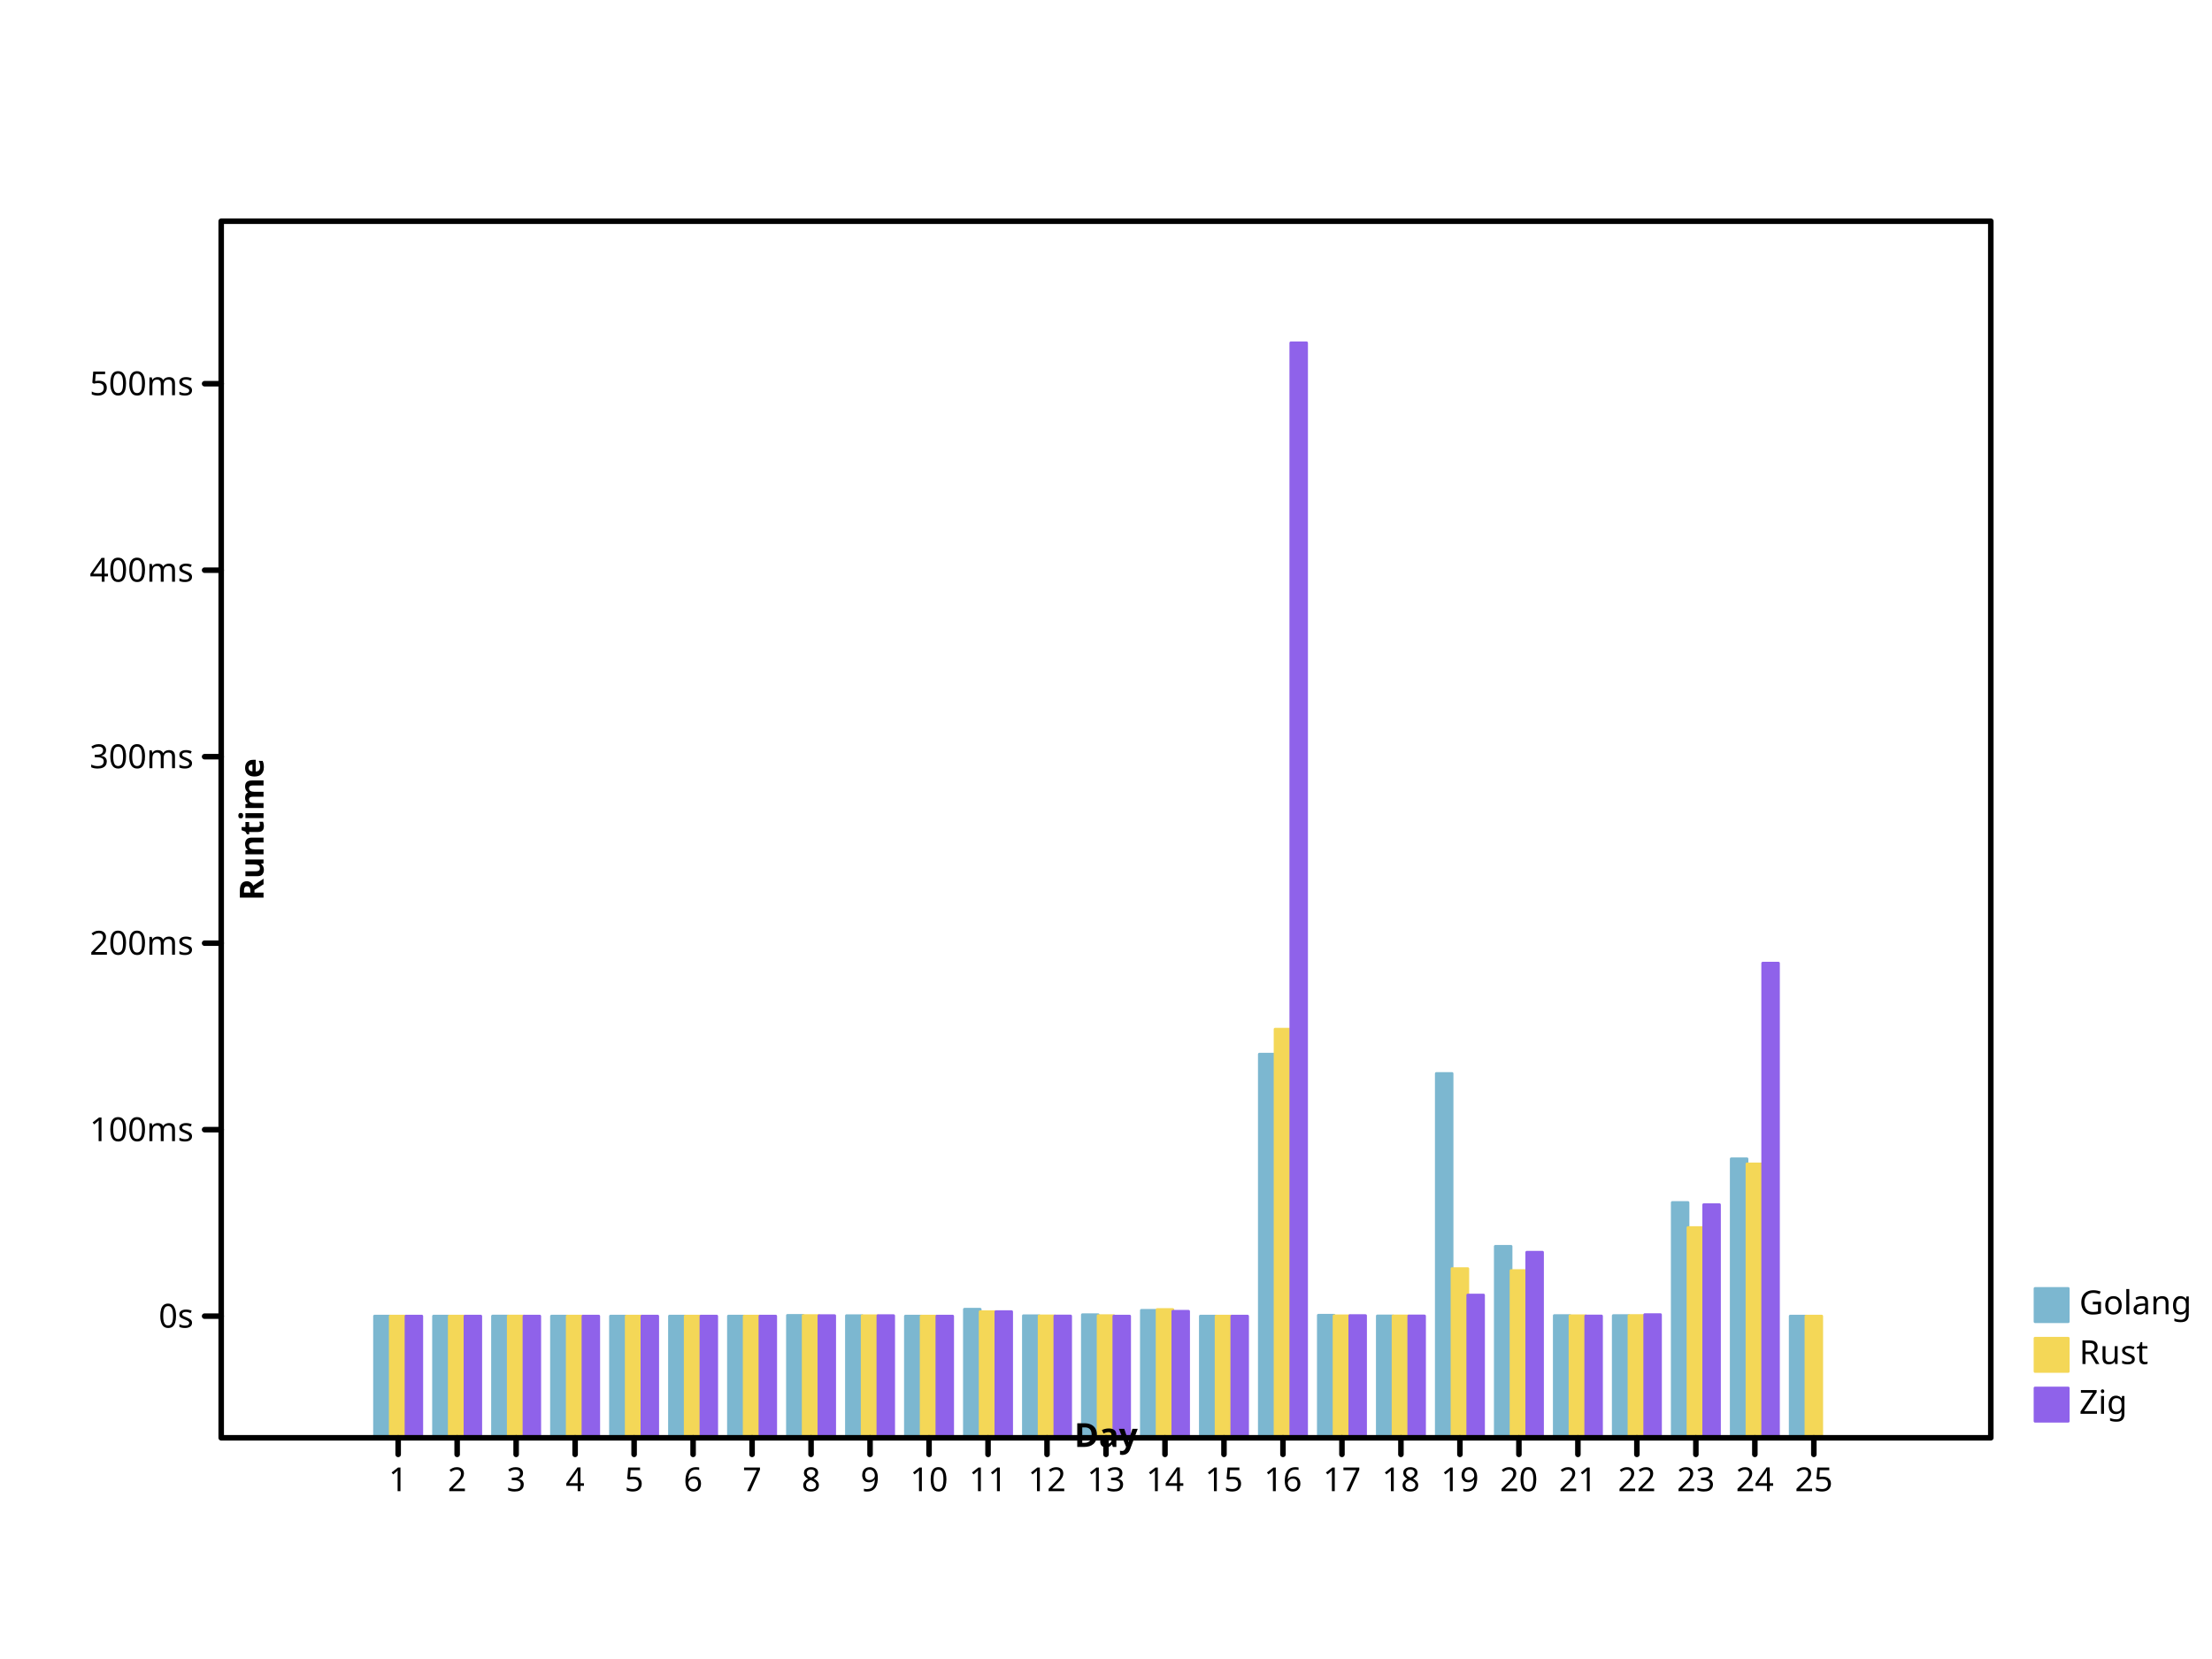
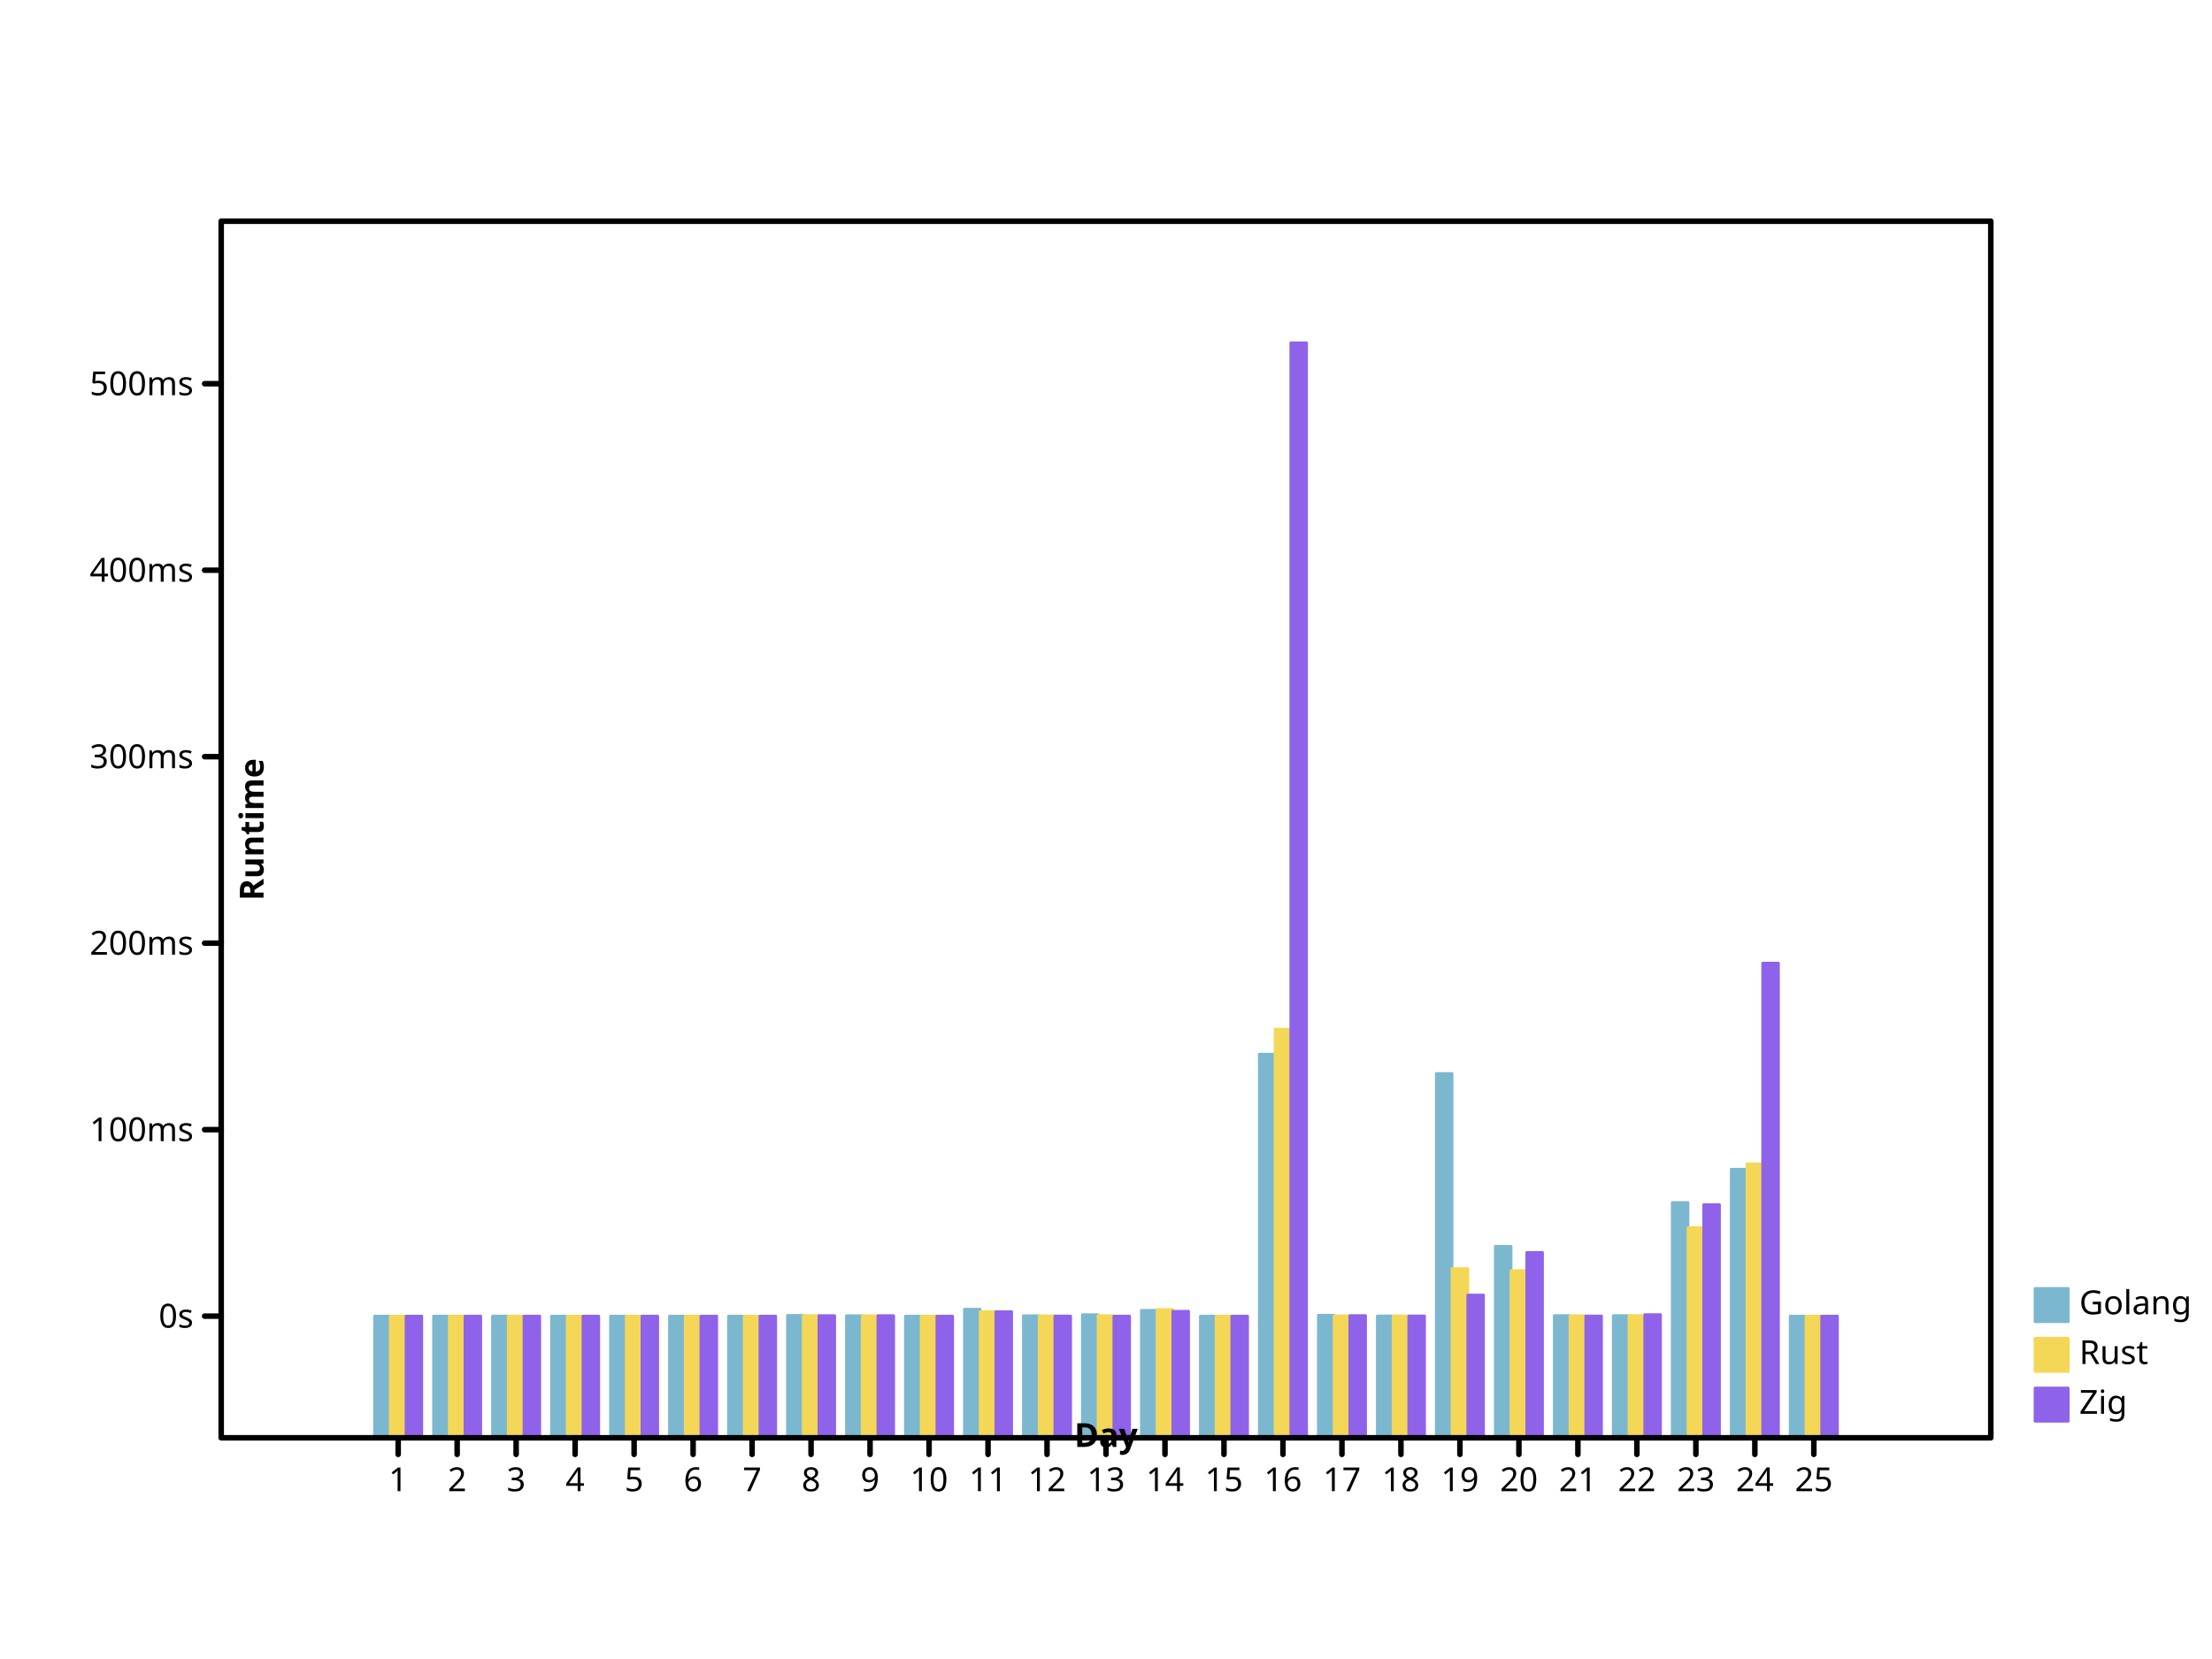
- <svg xmlns="http://www.w3.org/2000/svg" height="600" viewbox="0 0 800 600" preserveAspectRatio="xMidYMid meet" width="800">
+ <svg xmlns="http://www.w3.org/2000/svg" preserveAspectRatio="xMidYMid meet" width="800" height="600" viewbox="0 0 800 600">
  <defs>
-     <marker refY="5" markerUnits="userSpaceOnUse" markerWidth="2%" markerHeight="2%" id="circle" viewBox="0 0 10 10 " refX="5">
-       <circle stroke="black" cx="5" cy="5" r="3" fill="none" />
+     <marker markerUnits="userSpaceOnUse" markerWidth="2%" markerHeight="2%" id="circle" viewBox="0 0 10 10 " refX="5" refY="5">
+       <circle r="3" fill="none" stroke="black" cx="5" cy="5" />
    </marker>
-     <marker refX="5" refY="5" markerUnits="userSpaceOnUse" markerWidth="2%" markerHeight="2%" id="filled-circle" viewBox="0 0 10 10 ">
-       <circle r="3" fill="black" stroke="none" cx="5" cy="5" />
+     <marker id="filled-circle" viewBox="0 0 10 10 " refX="5" refY="5" markerUnits="userSpaceOnUse" markerWidth="2%" markerHeight="2%">
+       <circle stroke="none" cx="5" cy="5" r="3" fill="black" />
    </marker>
-     <marker markerUnits="userSpaceOnUse" markerWidth="2%" markerHeight="2%" id="square" viewBox="0 0 10 10 " refX="5" refY="5">
+     <marker markerWidth="2%" markerHeight="2%" id="square" viewBox="0 0 10 10 " refX="5" refY="5" markerUnits="userSpaceOnUse">
      <rect height="6" fill="none" stroke="black" x="2" y="2" width="6" />
    </marker>
-     <marker id="filled-square" viewBox="0 0 10 10 " refX="5" refY="5" markerUnits="userSpaceOnUse" markerWidth="2%" markerHeight="2%">
-       <rect width="6" height="6" fill="black" stroke="none" x="2" y="2" />
+     <marker refX="5" refY="5" markerUnits="userSpaceOnUse" markerWidth="2%" markerHeight="2%" id="filled-square" viewBox="0 0 10 10 ">
+       <rect height="6" fill="black" stroke="none" x="2" y="2" width="6" />
    </marker>
  </defs>
-   <g fill="hsl(198, 47%, 65%)" stroke="hsl(198, 47%, 65%)" stroke-width="1px" stroke-linecap="round" stroke-linejoin="round" transform="translate(80 520 )scale(1 -1 )">
-     <rect width="5.688889e+00" height="4.400604e+01" vector-effect="non-scaling-stroke" x="5.546667e+01" y="0" />
-     <rect vector-effect="non-scaling-stroke" x="7.680000e+01" y="0" width="5.688889e+00" height="4.400127e+01" />
-     <rect y="0" width="5.688889e+00" height="4.401595e+01" vector-effect="non-scaling-stroke" x="9.813333e+01" />
-     <rect x="1.194667e+02" y="0" width="5.688889e+00" height="4.400598e+01" vector-effect="non-scaling-stroke" />
-     <rect x="1.408000e+02" y="0" width="5.688889e+00" height="4.400321e+01" vector-effect="non-scaling-stroke" />
+   <g stroke-linecap="round" stroke-linejoin="round" transform="translate(80 520 )scale(1 -1 )" fill="hsl(198, 47%, 65%)" stroke="hsl(198, 47%, 65%)" stroke-width="1px">
+     <rect height="4.400604e+01" vector-effect="non-scaling-stroke" x="5.546667e+01" y="0" width="5.688889e+00" />
+     <rect y="0" width="5.688889e+00" height="4.400127e+01" vector-effect="non-scaling-stroke" x="7.680000e+01" />
+     <rect width="5.688889e+00" height="4.401595e+01" vector-effect="non-scaling-stroke" x="9.813333e+01" y="0" />
+     <rect vector-effect="non-scaling-stroke" x="1.194667e+02" y="0" width="5.688889e+00" height="4.400598e+01" />
+     <rect vector-effect="non-scaling-stroke" x="1.408000e+02" y="0" width="5.688889e+00" height="4.400321e+01" />
    <rect height="4.400319e+01" vector-effect="non-scaling-stroke" x="1.621333e+02" y="0" width="5.688889e+00" />
-     <rect vector-effect="non-scaling-stroke" x="1.834667e+02" y="0" width="5.688889e+00" height="4.400958e+01" />
-     <rect x="2.048000e+02" y="0" width="5.688889e+00" height="4.426172e+01" vector-effect="non-scaling-stroke" />
-     <rect height="4.415742e+01" vector-effect="non-scaling-stroke" x="2.261333e+02" y="0" width="5.688889e+00" />
-     <rect height="4.400055e+01" vector-effect="non-scaling-stroke" x="2.474667e+02" y="0" width="5.688889e+00" />
-     <rect height="4.648757e+01" vector-effect="non-scaling-stroke" x="2.688000e+02" y="0" width="5.688889e+00" />
+     <rect y="0" width="5.688889e+00" height="4.400958e+01" vector-effect="non-scaling-stroke" x="1.834667e+02" />
+     <rect vector-effect="non-scaling-stroke" x="2.048000e+02" y="0" width="5.688889e+00" height="4.426172e+01" />
+     <rect width="5.688889e+00" height="4.415742e+01" vector-effect="non-scaling-stroke" x="2.261333e+02" y="0" />
+     <rect vector-effect="non-scaling-stroke" x="2.474667e+02" y="0" width="5.688889e+00" height="4.400055e+01" />
+     <rect vector-effect="non-scaling-stroke" x="2.688000e+02" y="0" width="5.688889e+00" height="4.648757e+01" />
    <rect vector-effect="non-scaling-stroke" x="2.901333e+02" y="0" width="5.688889e+00" height="4.413994e+01" />
-     <rect width="5.688889e+00" height="4.451495e+01" vector-effect="non-scaling-stroke" x="3.114667e+02" y="0" />
-     <rect vector-effect="non-scaling-stroke" x="3.328000e+02" y="0" width="5.688889e+00" height="4.609563e+01" />
-     <rect y="0" width="5.688889e+00" height="4.400128e+01" vector-effect="non-scaling-stroke" x="3.541333e+02" />
-     <rect vector-effect="non-scaling-stroke" x="3.754667e+02" y="0" width="5.688889e+00" height="1.387415e+02" />
-     <rect height="4.431564e+01" vector-effect="non-scaling-stroke" x="3.968000e+02" y="0" width="5.688889e+00" />
-     <rect y="0" width="5.688889e+00" height="4.406368e+01" vector-effect="non-scaling-stroke" x="4.181333e+02" />
+     <rect x="3.114667e+02" y="0" width="5.688889e+00" height="4.451495e+01" vector-effect="non-scaling-stroke" />
+     <rect height="4.609563e+01" vector-effect="non-scaling-stroke" x="3.328000e+02" y="0" width="5.688889e+00" />
+     <rect vector-effect="non-scaling-stroke" x="3.541333e+02" y="0" width="5.688889e+00" height="4.400128e+01" />
+     <rect y="0" width="5.688889e+00" height="1.387415e+02" vector-effect="non-scaling-stroke" x="3.754667e+02" />
+     <rect x="3.968000e+02" y="0" width="5.688889e+00" height="4.431564e+01" vector-effect="non-scaling-stroke" />
+     <rect width="5.688889e+00" height="4.406368e+01" vector-effect="non-scaling-stroke" x="4.181333e+02" y="0" />
    <rect width="5.688889e+00" height="1.317523e+02" vector-effect="non-scaling-stroke" x="4.394667e+02" y="0" />
    <rect x="4.608000e+02" y="0" width="5.688889e+00" height="6.924531e+01" vector-effect="non-scaling-stroke" />
-     <rect vector-effect="non-scaling-stroke" x="4.821333e+02" y="0" width="5.688889e+00" height="4.419128e+01" />
-     <rect vector-effect="non-scaling-stroke" x="5.034667e+02" y="0" width="5.688889e+00" height="4.418540e+01" />
-     <rect height="8.509058e+01" vector-effect="non-scaling-stroke" x="5.248000e+02" y="0" width="5.688889e+00" />
-     <rect height="1.008885e+02" vector-effect="non-scaling-stroke" x="5.461333e+02" y="0" width="5.688889e+00" />
-     <rect height="4.400112e+01" vector-effect="non-scaling-stroke" x="5.674667e+02" y="0" width="5.688889e+00" />
+     <rect x="4.821333e+02" y="0" width="5.688889e+00" height="4.419128e+01" vector-effect="non-scaling-stroke" />
+     <rect y="0" width="5.688889e+00" height="4.418540e+01" vector-effect="non-scaling-stroke" x="5.034667e+02" />
+     <rect vector-effect="non-scaling-stroke" x="5.248000e+02" y="0" width="5.688889e+00" height="8.509058e+01" />
+     <rect width="5.688889e+00" height="9.712261e+01" vector-effect="non-scaling-stroke" x="5.461333e+02" y="0" />
+     <rect x="5.674667e+02" y="0" width="5.688889e+00" height="4.400112e+01" vector-effect="non-scaling-stroke" />
  </g>
-   <g fill="hsl(49, 88%, 65%)" stroke="hsl(49, 88%, 65%)" stroke-width="1px" stroke-linecap="round" stroke-linejoin="round" transform="translate(80 520 )scale(1 -1 )">
-     <rect x="6.115556e+01" y="0" width="5.688889e+00" height="4.400421e+01" vector-effect="non-scaling-stroke" />
-     <rect vector-effect="non-scaling-stroke" x="8.248889e+01" y="0" width="5.688889e+00" height="4.400043e+01" />
-     <rect width="5.688889e+00" height="4.403102e+01" vector-effect="non-scaling-stroke" x="1.038222e+02" y="0" />
-     <rect x="1.251556e+02" y="0" width="5.688889e+00" height="4.400404e+01" vector-effect="non-scaling-stroke" />
-     <rect vector-effect="non-scaling-stroke" x="1.464889e+02" y="0" width="5.688889e+00" height="4.400221e+01" />
-     <rect width="5.688889e+00" height="4.400379e+01" vector-effect="non-scaling-stroke" x="1.678222e+02" y="0" />
-     <rect height="4.400537e+01" vector-effect="non-scaling-stroke" x="1.891556e+02" y="0" width="5.688889e+00" />
+   <g transform="translate(80 520 )scale(1 -1 )" fill="hsl(49, 88%, 65%)" stroke="hsl(49, 88%, 65%)" stroke-width="1px" stroke-linecap="round" stroke-linejoin="round">
+     <rect y="0" width="5.688889e+00" height="4.400421e+01" vector-effect="non-scaling-stroke" x="6.115556e+01" />
+     <rect y="0" width="5.688889e+00" height="4.400043e+01" vector-effect="non-scaling-stroke" x="8.248889e+01" />
+     <rect x="1.038222e+02" y="0" width="5.688889e+00" height="4.403102e+01" vector-effect="non-scaling-stroke" />
+     <rect y="0" width="5.688889e+00" height="4.400404e+01" vector-effect="non-scaling-stroke" x="1.251556e+02" />
+     <rect width="5.688889e+00" height="4.400221e+01" vector-effect="non-scaling-stroke" x="1.464889e+02" y="0" />
+     <rect x="1.678222e+02" y="0" width="5.688889e+00" height="4.400379e+01" vector-effect="non-scaling-stroke" />
+     <rect y="0" width="5.688889e+00" height="4.400537e+01" vector-effect="non-scaling-stroke" x="1.891556e+02" />
    <rect vector-effect="non-scaling-stroke" x="2.104889e+02" y="0" width="5.688889e+00" height="4.419925e+01" />
-     <rect y="0" width="5.688889e+00" height="4.412653e+01" vector-effect="non-scaling-stroke" x="2.318222e+02" />
-     <rect vector-effect="non-scaling-stroke" x="2.531556e+02" y="0" width="5.688889e+00" height="4.400044e+01" />
-     <rect x="2.744889e+02" y="0" width="5.688889e+00" height="4.560524e+01" vector-effect="non-scaling-stroke" />
-     <rect vector-effect="non-scaling-stroke" x="2.958222e+02" y="0" width="5.688889e+00" height="4.408313e+01" />
-     <rect y="0" width="5.688889e+00" height="4.417101e+01" vector-effect="non-scaling-stroke" x="3.171556e+02" />
-     <rect vector-effect="non-scaling-stroke" x="3.384889e+02" y="0" width="5.688889e+00" height="4.638157e+01" />
+     <rect height="4.412653e+01" vector-effect="non-scaling-stroke" x="2.318222e+02" y="0" width="5.688889e+00" />
+     <rect width="5.688889e+00" height="4.400044e+01" vector-effect="non-scaling-stroke" x="2.531556e+02" y="0" />
+     <rect y="0" width="5.688889e+00" height="4.560524e+01" vector-effect="non-scaling-stroke" x="2.744889e+02" />
+     <rect width="5.688889e+00" height="4.408313e+01" vector-effect="non-scaling-stroke" x="2.958222e+02" y="0" />
+     <rect vector-effect="non-scaling-stroke" x="3.171556e+02" y="0" width="5.688889e+00" height="4.417101e+01" />
+     <rect x="3.384889e+02" y="0" width="5.688889e+00" height="4.638157e+01" vector-effect="non-scaling-stroke" />
    <rect vector-effect="non-scaling-stroke" x="3.598222e+02" y="0" width="5.688889e+00" height="4.400061e+01" />
-     <rect vector-effect="non-scaling-stroke" x="3.811556e+02" y="0" width="5.688889e+00" height="1.477691e+02" />
-     <rect y="0" width="5.688889e+00" height="4.411254e+01" vector-effect="non-scaling-stroke" x="4.024889e+02" />
-     <rect x="4.238222e+02" y="0" width="5.688889e+00" height="4.405867e+01" vector-effect="non-scaling-stroke" />
-     <rect y="0" width="5.688889e+00" height="6.118116e+01" vector-effect="non-scaling-stroke" x="4.451556e+02" />
-     <rect x="4.664889e+02" y="0" width="5.688889e+00" height="6.048014e+01" vector-effect="non-scaling-stroke" />
-     <rect width="5.688889e+00" height="4.412511e+01" vector-effect="non-scaling-stroke" x="4.878222e+02" y="0" />
+     <rect width="5.688889e+00" height="1.477691e+02" vector-effect="non-scaling-stroke" x="3.811556e+02" y="0" />
+     <rect width="5.688889e+00" height="4.411254e+01" vector-effect="non-scaling-stroke" x="4.024889e+02" y="0" />
+     <rect vector-effect="non-scaling-stroke" x="4.238222e+02" y="0" width="5.688889e+00" height="4.405867e+01" />
+     <rect x="4.451556e+02" y="0" width="5.688889e+00" height="6.118116e+01" vector-effect="non-scaling-stroke" />
+     <rect width="5.688889e+00" height="6.048014e+01" vector-effect="non-scaling-stroke" x="4.664889e+02" y="0" />
+     <rect vector-effect="non-scaling-stroke" x="4.878222e+02" y="0" width="5.688889e+00" height="4.412511e+01" />
    <rect width="5.688889e+00" height="4.420581e+01" vector-effect="non-scaling-stroke" x="5.091556e+02" y="0" />
-     <rect y="0" width="5.688889e+00" height="7.602225e+01" vector-effect="non-scaling-stroke" x="5.304889e+02" />
-     <rect y="0" width="5.688889e+00" height="9.905164e+01" vector-effect="non-scaling-stroke" x="5.518222e+02" />
-     <rect height="4.400095e+01" vector-effect="non-scaling-stroke" x="5.731556e+02" y="0" width="5.688889e+00" />
+     <rect height="7.602225e+01" vector-effect="non-scaling-stroke" x="5.304889e+02" y="0" width="5.688889e+00" />
+     <rect vector-effect="non-scaling-stroke" x="5.518222e+02" y="0" width="5.688889e+00" height="9.905164e+01" />
+     <rect x="5.731556e+02" y="0" width="5.688889e+00" height="4.400095e+01" vector-effect="non-scaling-stroke" />
  </g>
-   <g transform="translate(80 520 )scale(1 -1 )" fill="hsl(260, 76%, 65%)" stroke="hsl(260, 76%, 65%)" stroke-width="1px" stroke-linecap="round" stroke-linejoin="round">
-     <rect x="6.684444e+01" y="0" width="5.688889e+00" height="4.400422e+01" vector-effect="non-scaling-stroke" />
-     <rect width="5.688889e+00" height="4.400128e+01" vector-effect="non-scaling-stroke" x="8.817778e+01" y="0" />
-     <rect width="5.688889e+00" height="4.400735e+01" vector-effect="non-scaling-stroke" x="1.095111e+02" y="0" />
+   <g stroke-width="1px" stroke-linecap="round" stroke-linejoin="round" transform="translate(80 520 )scale(1 -1 )" fill="hsl(260, 76%, 65%)" stroke="hsl(260, 76%, 65%)">
+     <rect width="5.688889e+00" height="4.400422e+01" vector-effect="non-scaling-stroke" x="6.684444e+01" y="0" />
+     <rect height="4.400128e+01" vector-effect="non-scaling-stroke" x="8.817778e+01" y="0" width="5.688889e+00" />
+     <rect x="1.095111e+02" y="0" width="5.688889e+00" height="4.400735e+01" vector-effect="non-scaling-stroke" />
    <rect vector-effect="non-scaling-stroke" x="1.308444e+02" y="0" width="5.688889e+00" height="4.400409e+01" />
-     <rect vector-effect="non-scaling-stroke" x="1.521778e+02" y="0" width="5.688889e+00" height="4.400193e+01" />
+     <rect width="5.688889e+00" height="4.400193e+01" vector-effect="non-scaling-stroke" x="1.521778e+02" y="0" />
    <rect y="0" width="5.688889e+00" height="4.400298e+01" vector-effect="non-scaling-stroke" x="1.735111e+02" />
    <rect vector-effect="non-scaling-stroke" x="1.948444e+02" y="0" width="5.688889e+00" height="4.400643e+01" />
-     <rect height="4.416911e+01" vector-effect="non-scaling-stroke" x="2.161778e+02" y="0" width="5.688889e+00" />
-     <rect x="2.375111e+02" y="0" width="5.688889e+00" height="4.416330e+01" vector-effect="non-scaling-stroke" />
-     <rect x="2.588444e+02" y="0" width="5.688889e+00" height="4.400038e+01" vector-effect="non-scaling-stroke" />
+     <rect vector-effect="non-scaling-stroke" x="2.161778e+02" y="0" width="5.688889e+00" height="4.416911e+01" />
+     <rect vector-effect="non-scaling-stroke" x="2.375111e+02" y="0" width="5.688889e+00" height="4.416330e+01" />
+     <rect y="0" width="5.688889e+00" height="4.400038e+01" vector-effect="non-scaling-stroke" x="2.588444e+02" />
    <rect vector-effect="non-scaling-stroke" x="2.801778e+02" y="0" width="5.688889e+00" height="4.561432e+01" />
-     <rect vector-effect="non-scaling-stroke" x="3.015111e+02" y="0" width="5.688889e+00" height="4.404715e+01" />
-     <rect height="4.400473e+01" vector-effect="non-scaling-stroke" x="3.228444e+02" y="0" width="5.688889e+00" />
-     <rect x="3.441778e+02" y="0" width="5.688889e+00" height="4.574830e+01" vector-effect="non-scaling-stroke" />
-     <rect height="4.400061e+01" vector-effect="non-scaling-stroke" x="3.655111e+02" y="0" width="5.688889e+00" />
-     <rect vector-effect="non-scaling-stroke" x="3.868444e+02" y="0" width="5.688889e+00" height="396" />
-     <rect y="0" width="5.688889e+00" height="4.418757e+01" vector-effect="non-scaling-stroke" x="4.081778e+02" />
-     <rect height="4.405472e+01" vector-effect="non-scaling-stroke" x="4.295111e+02" y="0" width="5.688889e+00" />
-     <rect vector-effect="non-scaling-stroke" x="4.508444e+02" y="0" width="5.688889e+00" height="5.162571e+01" />
-     <rect y="0" width="5.688889e+00" height="6.710336e+01" vector-effect="non-scaling-stroke" x="4.721778e+02" />
-     <rect height="4.404463e+01" vector-effect="non-scaling-stroke" x="4.935111e+02" y="0" width="5.688889e+00" />
+     <rect y="0" width="5.688889e+00" height="4.404715e+01" vector-effect="non-scaling-stroke" x="3.015111e+02" />
+     <rect vector-effect="non-scaling-stroke" x="3.228444e+02" y="0" width="5.688889e+00" height="4.400473e+01" />
+     <rect width="5.688889e+00" height="4.574830e+01" vector-effect="non-scaling-stroke" x="3.441778e+02" y="0" />
+     <rect vector-effect="non-scaling-stroke" x="3.655111e+02" y="0" width="5.688889e+00" height="4.400061e+01" />
+     <rect y="0" width="5.688889e+00" height="396" vector-effect="non-scaling-stroke" x="3.868444e+02" />
+     <rect x="4.081778e+02" y="0" width="5.688889e+00" height="4.418757e+01" vector-effect="non-scaling-stroke" />
+     <rect vector-effect="non-scaling-stroke" x="4.295111e+02" y="0" width="5.688889e+00" height="4.405472e+01" />
+     <rect height="5.162571e+01" vector-effect="non-scaling-stroke" x="4.508444e+02" y="0" width="5.688889e+00" />
+     <rect vector-effect="non-scaling-stroke" x="4.721778e+02" y="0" width="5.688889e+00" height="6.702430e+01" />
+     <rect width="5.688889e+00" height="4.404463e+01" vector-effect="non-scaling-stroke" x="4.935111e+02" y="0" />
    <rect y="0" width="5.688889e+00" height="4.454145e+01" vector-effect="non-scaling-stroke" x="5.148444e+02" />
-     <rect x="5.361778e+02" y="0" width="5.688889e+00" height="8.430956e+01" vector-effect="non-scaling-stroke" />
-     <rect vector-effect="non-scaling-stroke" x="5.575111e+02" y="0" width="5.688889e+00" height="1.716589e+02" />
+     <rect y="0" width="5.688889e+00" height="8.430956e+01" vector-effect="non-scaling-stroke" x="5.361778e+02" />
+     <rect y="0" width="5.688889e+00" height="1.716589e+02" vector-effect="non-scaling-stroke" x="5.575111e+02" />
+     <rect vector-effect="non-scaling-stroke" x="5.788444e+02" y="0" width="5.688889e+00" height="4.400075e+01" />
  </g>
-   <g stroke-width="1px" stroke-linejoin="round" stroke-linecap="round" font-family="sans-serif" font-size="12px" font-style="normal" font-weight="normal" text-anchor="start" dominant-baseline="hanging" fill="hsl(198, 47%, 65%)" stroke="hsl(198, 47%, 65%)">
-     <rect vector-effect="non-scaling-stroke" x="736" y="466" width="12" height="12" />
-     <g fill="black" stroke="black">
-       <text y="466" dominant-baseline="hanging" stroke="none" vector-effect="non-scaling-stroke" x="752">Golang</text>
+   <g text-anchor="start" fill="hsl(198, 47%, 65%)" stroke-width="1px" stroke-linejoin="round" font-family="sans-serif" stroke="hsl(198, 47%, 65%)" font-size="12px" dominant-baseline="hanging" font-weight="normal" stroke-linecap="round" font-style="normal">
+     <rect height="12" vector-effect="non-scaling-stroke" x="736" y="466" width="12" />
+     <g stroke="black" fill="black">
+       <text vector-effect="non-scaling-stroke" x="752" y="466" dominant-baseline="hanging" stroke="none">Golang</text>
    </g>
-     <g text-anchor="start" stroke="hsl(49, 88%, 65%)" stroke-width="1px" stroke-linejoin="round" font-family="sans-serif" font-style="normal" font-weight="normal" dominant-baseline="hanging" fill="hsl(49, 88%, 65%)" stroke-linecap="round" font-size="12px">
-       <rect width="12" height="12" vector-effect="non-scaling-stroke" x="736" y="484" />
+     <g fill="hsl(49, 88%, 65%)" stroke-width="1px" font-style="normal" font-weight="normal" stroke="hsl(49, 88%, 65%)" stroke-linecap="round" text-anchor="start" dominant-baseline="hanging" font-size="12px" stroke-linejoin="round" font-family="sans-serif">
+       <rect height="12" vector-effect="non-scaling-stroke" x="736" y="484" width="12" />
      <g stroke="black" fill="black">
-         <text stroke="none" vector-effect="non-scaling-stroke" x="752" y="484" dominant-baseline="hanging">Rust</text>
+         <text vector-effect="non-scaling-stroke" x="752" y="484" dominant-baseline="hanging" stroke="none">Rust</text>
      </g>
-       <g fill="hsl(260, 76%, 65%)" stroke="hsl(260, 76%, 65%)" font-style="normal" stroke-width="1px" stroke-linejoin="round" font-size="12px" font-weight="normal" text-anchor="start" font-family="sans-serif" dominant-baseline="hanging" stroke-linecap="round">
-         <rect vector-effect="non-scaling-stroke" x="736" y="502" width="12" height="12" />
+       <g stroke="hsl(260, 76%, 65%)" font-size="12px" font-style="normal" font-weight="normal" fill="hsl(260, 76%, 65%)" text-anchor="start" stroke-linecap="round" stroke-width="1px" stroke-linejoin="round" font-family="sans-serif" dominant-baseline="hanging">
+         <rect height="12" vector-effect="non-scaling-stroke" x="736" y="502" width="12" />
        <g fill="black" stroke="black">
          <text dominant-baseline="hanging" stroke="none" vector-effect="non-scaling-stroke" x="752" y="502">Zig</text>
-           <g text-anchor="start" font-weight="normal" font-family="sans-serif" dominant-baseline="hanging" stroke-linejoin="round" stroke-width="2px" fill="none" stroke-linecap="round" font-size="12px" font-style="normal">
+           <g stroke-width="2px" stroke-linecap="round" font-size="12px" font-style="normal" font-weight="normal" fill="none" font-family="sans-serif" text-anchor="start" stroke-linejoin="round" dominant-baseline="hanging">
            <rect vector-effect="non-scaling-stroke" x="80" y="80" width="640" height="440" />
          </g>
-           <g stroke-linecap="round" font-style="normal" font-family="sans-serif" text-anchor="start" stroke-linejoin="round" font-size="12px" font-weight="normal" dominant-baseline="hanging" fill="none" stroke="black" transform="translate(80 520 )scale(1 -1 )" stroke-width="2px">
+           <g text-anchor="start" stroke-width="2px" font-weight="normal" dominant-baseline="hanging" transform="translate(80 520 )scale(1 -1 )" fill="none" stroke-linejoin="round" font-family="sans-serif" stroke="black" stroke-linecap="round" font-size="12px" font-style="normal">
            <path vector-effect="non-scaling-stroke" d="M64,0 L64,-6 M8.533333e+01,0 L8.533333e+01,-6 M1.066667e+02,0 L1.066667e+02,-6 M128,0 L128,-6 M1.493333e+02,0 L1.493333e+02,-6 M1.706667e+02,0 L1.706667e+02,-6 M192,0 L192,-6 M2.133333e+02,0 L2.133333e+02,-6 M2.346667e+02,0 L2.346667e+02,-6 M256,0 L256,-6 M2.773333e+02,0 L2.773333e+02,-6 M2.986667e+02,0 L2.986667e+02,-6 M320,0 L320,-6 M3.413333e+02,0 L3.413333e+02,-6 M3.626667e+02,0 L3.626667e+02,-6 M384,0 L384,-6 M4.053333e+02,0 L4.053333e+02,-6 M4.266667e+02,0 L4.266667e+02,-6 M448,0 L448,-6 M4.693333e+02,0 L4.693333e+02,-6 M4.906667e+02,0 L4.906667e+02,-6 M512,0 L512,-6 M5.333333e+02,0 L5.333333e+02,-6 M5.546667e+02,0 L5.546667e+02,-6 M576,0 L576,-6 " />
          </g>
-           <g fill="black" stroke="black" font-weight="normal" stroke-width="2px" stroke-linejoin="round" transform="translate(80 520 )scale(1 1 )" text-anchor="middle" dominant-baseline="hanging" stroke-linecap="round" font-style="normal" font-family="sans-serif" font-size="12px">
-             <text x="64" y="10" dominant-baseline="hanging" stroke="none" vector-effect="non-scaling-stroke">1</text>
-             <text x="8.533333e+01" y="10" dominant-baseline="hanging" stroke="none" vector-effect="non-scaling-stroke">2</text>
-             <text vector-effect="non-scaling-stroke" x="1.066667e+02" y="10" dominant-baseline="hanging" stroke="none">3</text>
-             <text dominant-baseline="hanging" stroke="none" vector-effect="non-scaling-stroke" x="128" y="10">4</text>
-             <text stroke="none" vector-effect="non-scaling-stroke" x="1.493333e+02" y="10" dominant-baseline="hanging">5</text>
+           <g stroke="black" font-style="normal" transform="translate(80 520 )scale(1 1 )" dominant-baseline="hanging" stroke-linejoin="round" font-family="sans-serif" text-anchor="middle" stroke-linecap="round" font-size="12px" font-weight="normal" fill="black" stroke-width="2px">
+             <text y="10" dominant-baseline="hanging" stroke="none" vector-effect="non-scaling-stroke" x="64">1</text>
+             <text dominant-baseline="hanging" stroke="none" vector-effect="non-scaling-stroke" x="8.533333e+01" y="10">2</text>
+             <text x="1.066667e+02" y="10" dominant-baseline="hanging" stroke="none" vector-effect="non-scaling-stroke">3</text>
+             <text stroke="none" vector-effect="non-scaling-stroke" x="128" y="10" dominant-baseline="hanging">4</text>
+             <text y="10" dominant-baseline="hanging" stroke="none" vector-effect="non-scaling-stroke" x="1.493333e+02">5</text>
            <text stroke="none" vector-effect="non-scaling-stroke" x="1.706667e+02" y="10" dominant-baseline="hanging">6</text>
-             <text dominant-baseline="hanging" stroke="none" vector-effect="non-scaling-stroke" x="192" y="10">7</text>
+             <text x="192" y="10" dominant-baseline="hanging" stroke="none" vector-effect="non-scaling-stroke">7</text>
            <text y="10" dominant-baseline="hanging" stroke="none" vector-effect="non-scaling-stroke" x="2.133333e+02">8</text>
            <text stroke="none" vector-effect="non-scaling-stroke" x="2.346667e+02" y="10" dominant-baseline="hanging">9</text>
-             <text x="256" y="10" dominant-baseline="hanging" stroke="none" vector-effect="non-scaling-stroke">10</text>
+             <text stroke="none" vector-effect="non-scaling-stroke" x="256" y="10" dominant-baseline="hanging">10</text>
            <text stroke="none" vector-effect="non-scaling-stroke" x="2.773333e+02" y="10" dominant-baseline="hanging">11</text>
-             <text vector-effect="non-scaling-stroke" x="2.986667e+02" y="10" dominant-baseline="hanging" stroke="none">12</text>
+             <text stroke="none" vector-effect="non-scaling-stroke" x="2.986667e+02" y="10" dominant-baseline="hanging">12</text>
            <text y="10" dominant-baseline="hanging" stroke="none" vector-effect="non-scaling-stroke" x="320">13</text>
-             <text stroke="none" vector-effect="non-scaling-stroke" x="3.413333e+02" y="10" dominant-baseline="hanging">14</text>
-             <text vector-effect="non-scaling-stroke" x="3.626667e+02" y="10" dominant-baseline="hanging" stroke="none">15</text>
-             <text stroke="none" vector-effect="non-scaling-stroke" x="384" y="10" dominant-baseline="hanging">16</text>
+             <text dominant-baseline="hanging" stroke="none" vector-effect="non-scaling-stroke" x="3.413333e+02" y="10">14</text>
+             <text stroke="none" vector-effect="non-scaling-stroke" x="3.626667e+02" y="10" dominant-baseline="hanging">15</text>
+             <text x="384" y="10" dominant-baseline="hanging" stroke="none" vector-effect="non-scaling-stroke">16</text>
            <text stroke="none" vector-effect="non-scaling-stroke" x="4.053333e+02" y="10" dominant-baseline="hanging">17</text>
-             <text stroke="none" vector-effect="non-scaling-stroke" x="4.266667e+02" y="10" dominant-baseline="hanging">18</text>
-             <text dominant-baseline="hanging" stroke="none" vector-effect="non-scaling-stroke" x="448" y="10">19</text>
-             <text stroke="none" vector-effect="non-scaling-stroke" x="4.693333e+02" y="10" dominant-baseline="hanging">20</text>
-             <text y="10" dominant-baseline="hanging" stroke="none" vector-effect="non-scaling-stroke" x="4.906667e+02">21</text>
-             <text stroke="none" vector-effect="non-scaling-stroke" x="512" y="10" dominant-baseline="hanging">22</text>
-             <text y="10" dominant-baseline="hanging" stroke="none" vector-effect="non-scaling-stroke" x="5.333333e+02">23</text>
+             <text x="4.266667e+02" y="10" dominant-baseline="hanging" stroke="none" vector-effect="non-scaling-stroke">18</text>
+             <text vector-effect="non-scaling-stroke" x="448" y="10" dominant-baseline="hanging" stroke="none">19</text>
+             <text x="4.693333e+02" y="10" dominant-baseline="hanging" stroke="none" vector-effect="non-scaling-stroke">20</text>
+             <text vector-effect="non-scaling-stroke" x="4.906667e+02" y="10" dominant-baseline="hanging" stroke="none">21</text>
+             <text dominant-baseline="hanging" stroke="none" vector-effect="non-scaling-stroke" x="512" y="10">22</text>
+             <text stroke="none" vector-effect="non-scaling-stroke" x="5.333333e+02" y="10" dominant-baseline="hanging">23</text>
            <text dominant-baseline="hanging" stroke="none" vector-effect="non-scaling-stroke" x="5.546667e+02" y="10">24</text>
            <text x="576" y="10" dominant-baseline="hanging" stroke="none" vector-effect="non-scaling-stroke">25</text>
          </g>
-           <g text-anchor="middle" dominant-baseline="baseline" stroke-linejoin="round" font-family="sans-serif" transform="translate(80 520 )scale(1 1 )rotate(0 0 0 )" stroke="black" stroke-linecap="round" font-style="normal" font-size="12px" stroke-width="2px" font-weight="bold" fill="black">
+           <g text-anchor="middle" transform="translate(80 520 )scale(1 1 )rotate(0 0 0 )" stroke-linecap="round" font-style="normal" font-weight="bold" stroke-width="2px" stroke-linejoin="round" font-family="sans-serif" dominant-baseline="baseline" stroke="black" font-size="12px" fill="black">
            <text dominant-baseline="baseline" stroke="none" vector-effect="non-scaling-stroke" x="320" y="-6">Day</text>
          </g>
-           <g stroke="black" font-style="normal" font-weight="bold" font-size="12px" transform="translate(80 520 )scale(1 -1 )" fill="black" stroke-linecap="round" text-anchor="middle" dominant-baseline="baseline" stroke-width="2px" stroke-linejoin="round" font-family="sans-serif">
-             <path d="M0,44 L-6,44 M0,1.114452e+02 L-6,1.114452e+02 M0,1.788904e+02 L-6,1.788904e+02 M0,2.463356e+02 L-6,2.463356e+02 M0,3.137808e+02 L-6,3.137808e+02 M0,3.812260e+02 L-6,3.812260e+02 " vector-effect="non-scaling-stroke" />
+           <g stroke="black" stroke-linecap="round" font-size="12px" text-anchor="middle" dominant-baseline="baseline" stroke-linejoin="round" font-weight="bold" font-style="normal" transform="translate(80 520 )scale(1 -1 )" fill="black" stroke-width="2px" font-family="sans-serif">
+             <path vector-effect="non-scaling-stroke" d="M0,44 L-6,44 M0,1.114452e+02 L-6,1.114452e+02 M0,1.788904e+02 L-6,1.788904e+02 M0,2.463356e+02 L-6,2.463356e+02 M0,3.137808e+02 L-6,3.137808e+02 M0,3.812260e+02 L-6,3.812260e+02 " />
          </g>
-           <g transform="translate(80 520 )scale(1 1 )" stroke-linejoin="round" font-style="normal" text-anchor="end" font-size="12px" font-family="sans-serif" font-weight="normal" dominant-baseline="middle" fill="black" stroke="black" stroke-linecap="round" stroke-width="2px">
+           <g font-style="normal" font-weight="normal" fill="black" stroke-width="2px" font-family="sans-serif" stroke-linejoin="round" text-anchor="end" stroke="black" stroke-linecap="round" font-size="12px" dominant-baseline="middle" transform="translate(80 520 )scale(1 1 )">
            <text stroke="none" vector-effect="non-scaling-stroke" x="-10" y="-44" dominant-baseline="middle">0s</text>
-             <text stroke="none" vector-effect="non-scaling-stroke" x="-10" y="-1.114452e+02" dominant-baseline="middle">100ms</text>
+             <text x="-10" y="-1.114452e+02" dominant-baseline="middle" stroke="none" vector-effect="non-scaling-stroke">100ms</text>
            <text stroke="none" vector-effect="non-scaling-stroke" x="-10" y="-1.788904e+02" dominant-baseline="middle">200ms</text>
            <text stroke="none" vector-effect="non-scaling-stroke" x="-10" y="-2.463356e+02" dominant-baseline="middle">300ms</text>
            <text stroke="none" vector-effect="non-scaling-stroke" x="-10" y="-3.137808e+02" dominant-baseline="middle">400ms</text>
-             <text y="-3.812260e+02" dominant-baseline="middle" stroke="none" vector-effect="non-scaling-stroke" x="-10">500ms</text>
+             <text vector-effect="non-scaling-stroke" x="-10" y="-3.812260e+02" dominant-baseline="middle" stroke="none">500ms</text>
          </g>
-           <g font-style="normal" font-weight="bold" text-anchor="middle" stroke="black" font-size="12px" stroke-width="2px" dominant-baseline="hanging" fill="black" stroke-linecap="round" transform="translate(80 520 )scale(1 1 )rotate(-90 0 0 )" stroke-linejoin="round" font-family="sans-serif">
-             <text stroke="none" vector-effect="non-scaling-stroke" x="220" y="6" dominant-baseline="hanging">Runtime</text>
+           <g stroke-linecap="round" font-size="12px" font-weight="bold" stroke-width="2px" stroke-linejoin="round" text-anchor="middle" fill="black" font-style="normal" stroke="black" font-family="sans-serif" dominant-baseline="hanging" transform="translate(80 520 )scale(1 1 )rotate(-90 0 0 )">
+             <text x="220" y="6" dominant-baseline="hanging" stroke="none" vector-effect="non-scaling-stroke">Runtime</text>
          </g>
        </g>
      </g>
    </g>
  </g>
</svg>
